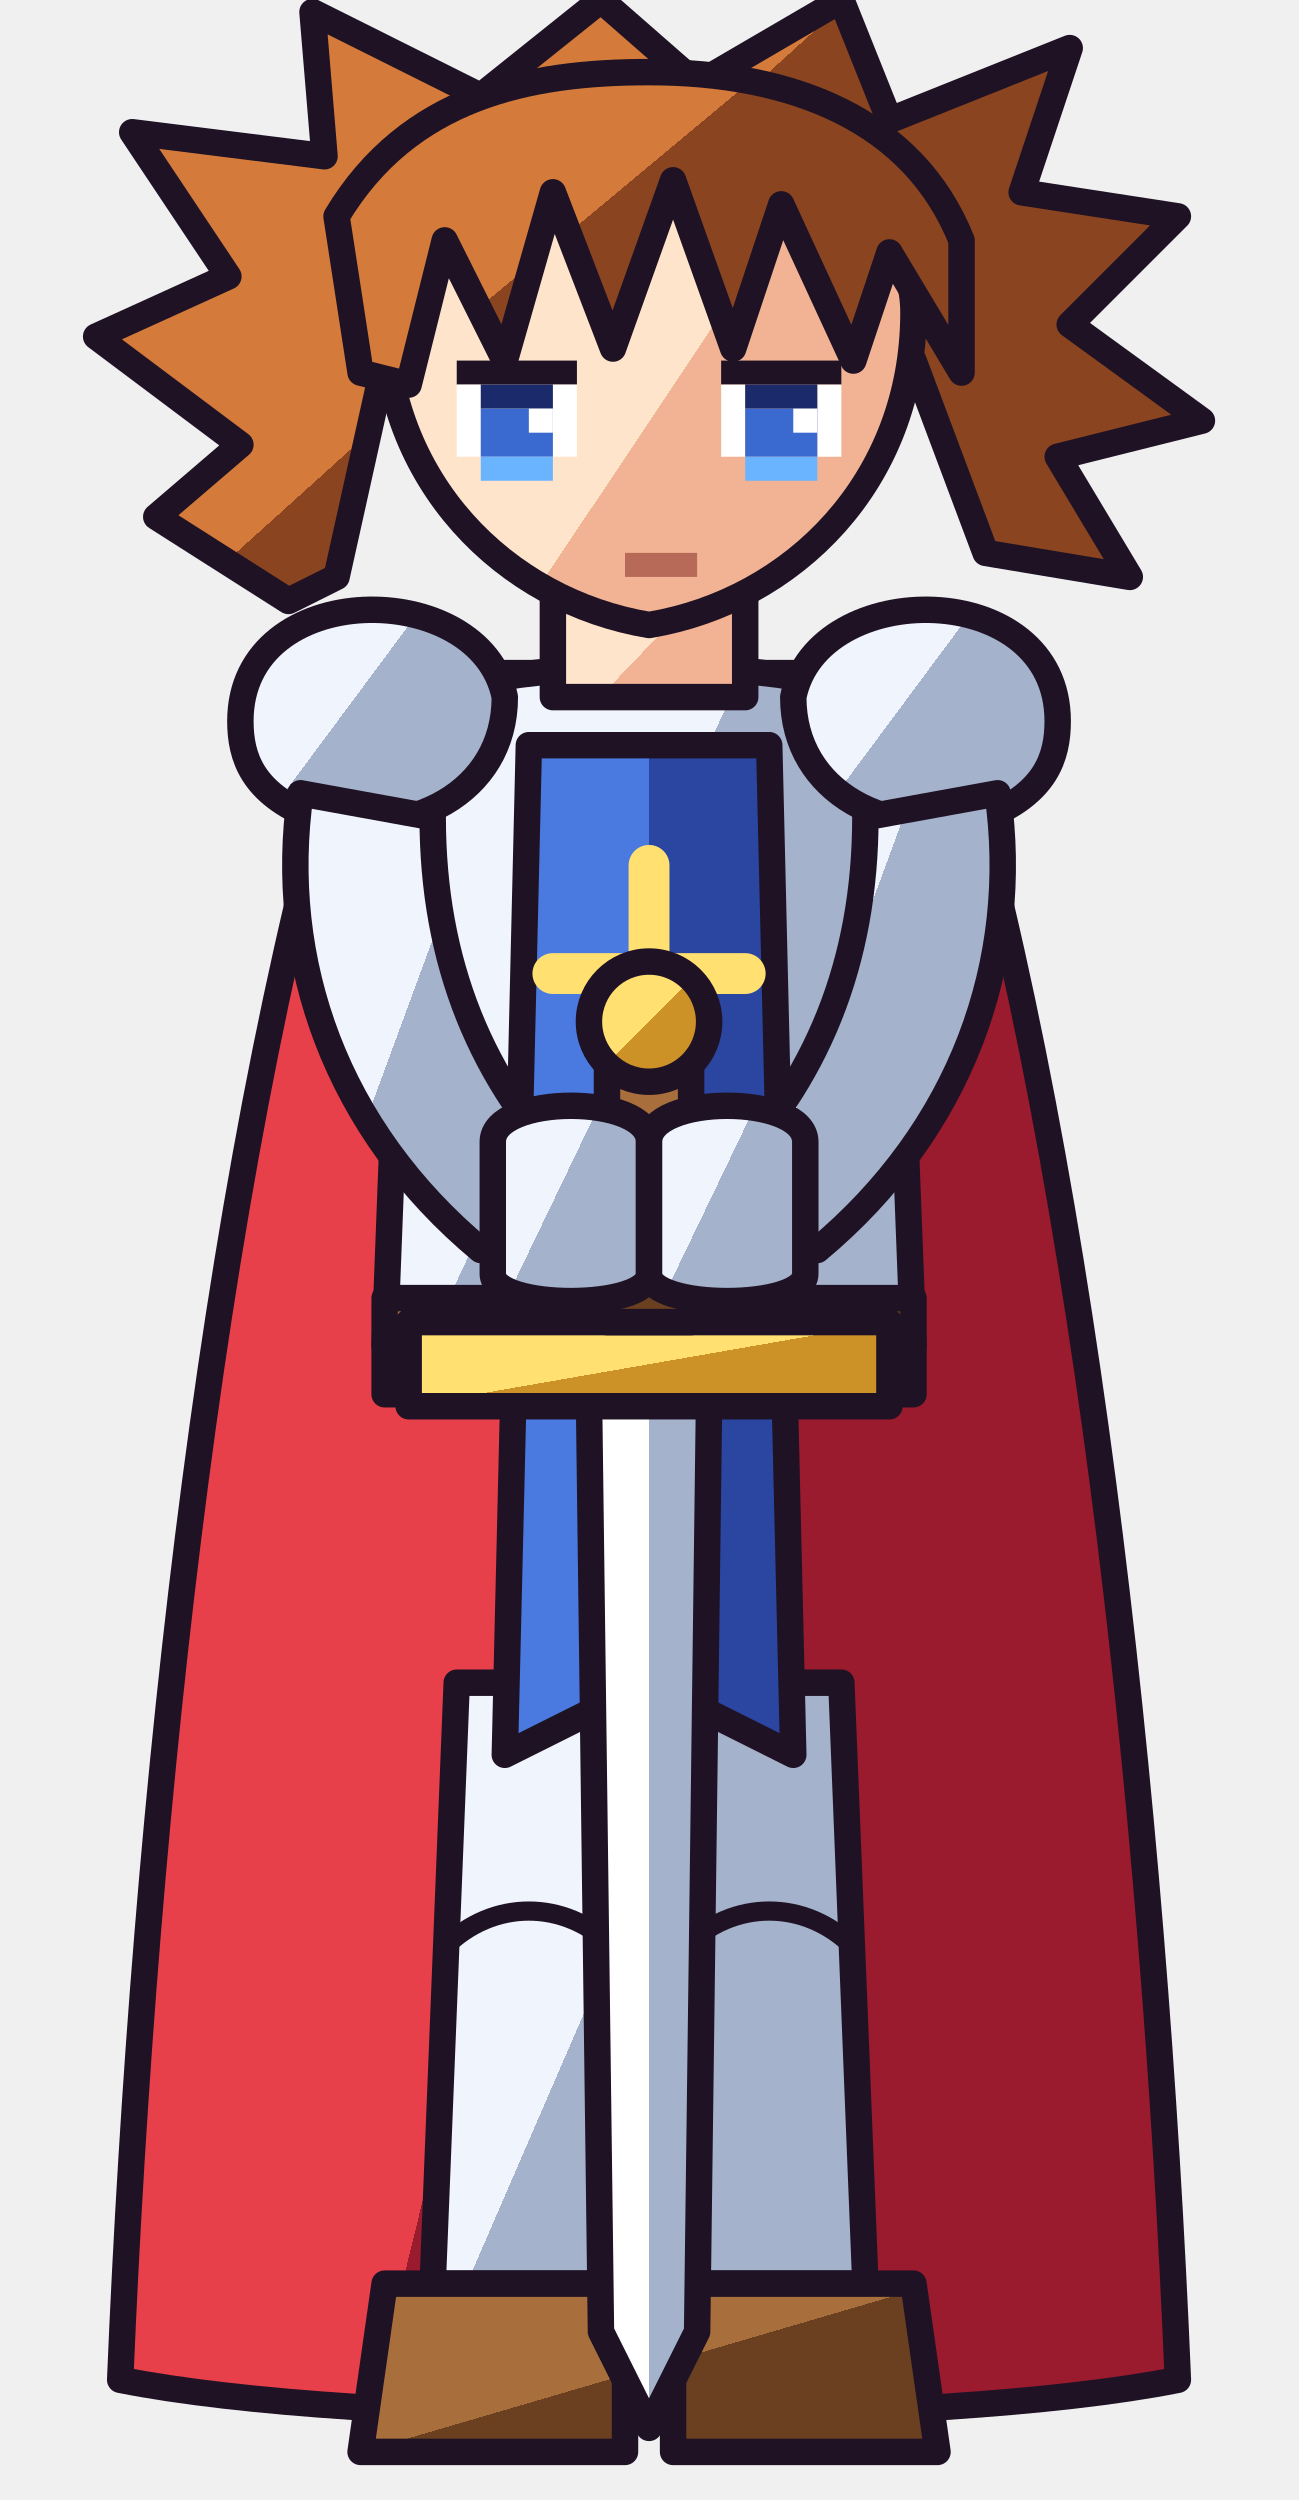
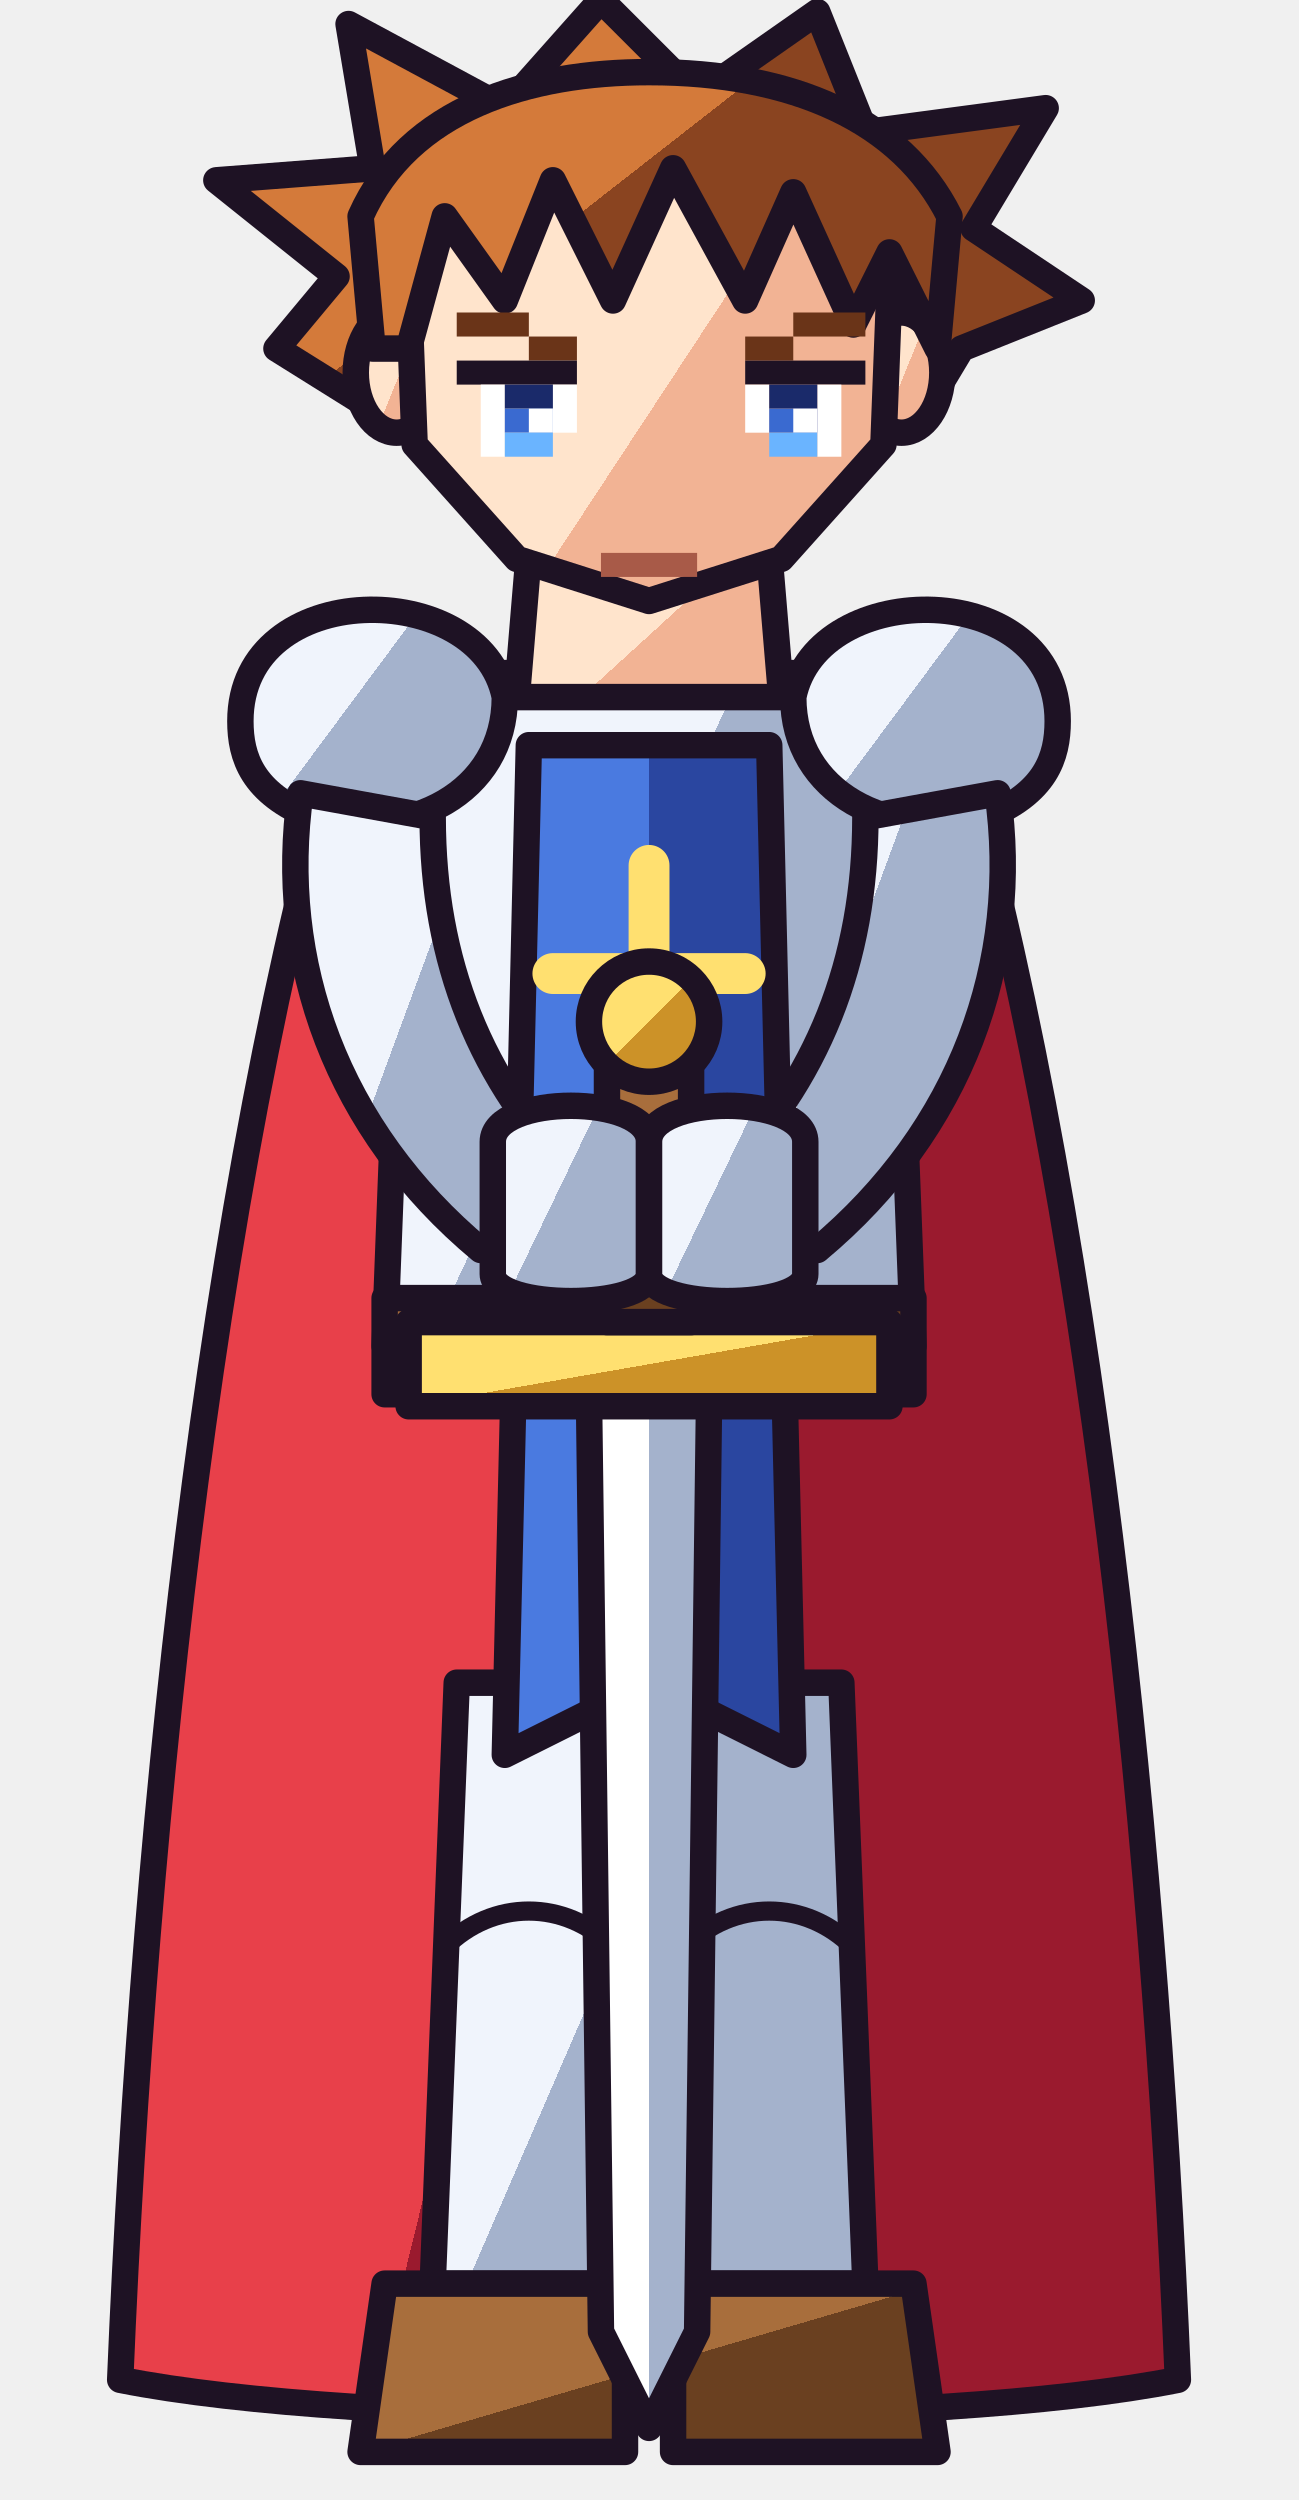
<svg xmlns="http://www.w3.org/2000/svg" viewBox="0 0 54 104">
  <defs>
    <linearGradient id="steel" x1="0" y1="0" x2="1" y2="0.6">
      <stop offset="0.5" stop-color="#f0f4fc" />
      <stop offset="0.5" stop-color="#a4b2cc" />
    </linearGradient>
    <linearGradient id="cape" x1="0" y1="0" x2="1" y2="0.4">
      <stop offset="0.55" stop-color="#e8404a" />
      <stop offset="0.55" stop-color="#9a1a2e" />
    </linearGradient>
    <linearGradient id="skin" x1="0" y1="0" x2="1" y2="0.6">
      <stop offset="0.62" stop-color="#ffe4cc" />
      <stop offset="0.62" stop-color="#f2b394" />
    </linearGradient>
    <linearGradient id="hair" x1="0" y1="0" x2="1" y2="0.6">
      <stop offset="0.5" stop-color="#d47a3a" />
      <stop offset="0.5" stop-color="#8a4420" />
    </linearGradient>
    <linearGradient id="gold" x1="0" y1="0" x2="1" y2="1">
      <stop offset="0.5" stop-color="#ffe070" />
      <stop offset="0.5" stop-color="#cc9228" />
    </linearGradient>
    <linearGradient id="tabard" x1="0" y1="0" x2="1" y2="0">
      <stop offset="0.5" stop-color="#4a7ae0" />
      <stop offset="0.5" stop-color="#2a46a0" />
    </linearGradient>
    <linearGradient id="leather" x1="0" y1="0" x2="1" y2="1">
      <stop offset="0.5" stop-color="#a86e3c" />
      <stop offset="0.5" stop-color="#6a4020" />
    </linearGradient>
    <linearGradient id="blade" x1="0" y1="0" x2="1" y2="0">
      <stop offset="0.5" stop-color="#ffffff" />
      <stop offset="0.5" stop-color="#a4b2cc" />
    </linearGradient>
  </defs>
  <g transform="scale(0.5)">
    <g stroke="#1e1224" stroke-width="2.2" stroke-linejoin="round" stroke-linecap="round">
      <path d="M30 56 C18 94 12 150 10 198 C30 202 78 202 98 198 C96 150 90 94 78 56 Z" fill="url(#cape)" />
      <path d="M38 140 L36 190 L50 190 L52 140 Z M56 140 L58 190 L72 190 L70 140 Z" fill="url(#steel)" />
      <path d="M37 162 C41 158 47 158 51 162 M57 162 C61 158 67 158 71 162" fill="none" stroke-width="1.6" />
      <path d="M32 190 L52 190 L52 204 L30 204 Z M56 190 L76 190 L78 204 L56 204 Z" fill="url(#leather)" />
      <path d="M34 60 C34 54 74 54 74 60 L76 112 L32 112 Z" fill="url(#steel)" />
      <path d="M44 62 L64 62 L66 146 L54 140 L42 146 Z" fill="url(#tabard)" />
      <path d="M54 72 L54 94 M46 81 L62 81" stroke="#ffe070" stroke-width="3.4" />
      <path d="M32 108 L76 108 L76 116 L32 116 Z" fill="url(#leather)" />
      <path d="M20 60 C20 48 40 48 42 58 C42 66 34 70 26 68 C21 66 20 63 20 60 Z" fill="url(#steel)" />
      <path d="M88 60 C88 48 68 48 66 58 C66 66 74 70 82 68 C87 66 88 63 88 60 Z" fill="url(#steel)" />
      <path d="M25 66 C23 80 28 94 40 104 L48 98 C40 90 36 80 36 68 Z" fill="url(#steel)" />
      <path d="M83 66 C85 80 80 94 68 104 L60 98 C68 90 72 80 72 68 Z" fill="url(#steel)" />
      <path d="M49 116 L59 116 L58 194 L54 202 L50 194 Z" fill="url(#blade)" />
      <path d="M34 110 L74 110 L74 117 L34 117 Z" fill="url(#gold)" />
      <path d="M50.5 88 L57.5 88 L57.5 110 L50.5 110 Z" fill="url(#leather)" />
      <circle cx="54" cy="85" r="5" fill="url(#gold)" />
      <path d="M41 95 C41 91 54 91 54 95 L54 106 C54 109 41 109 41 106 Z" fill="url(#steel)" />
      <path d="M67 95 C67 91 54 91 54 95 L54 106 C54 109 67 109 67 106 Z" fill="url(#steel)" />
-       <path d="M24 50 L13 43 L20 37 L8 28 L19 23 L11 11 L27 13 L26 1 L40 8 L50 0 L58 7 L70 0 L74 10 L89 4 L85 16 L98 18 L89 27 L100 35 L88 38 L94 48 L82 46 L76 30 L32 30 L28 48 Z" fill="url(#hair)" />
-       <path d="M46 48 L62 48 L62 58 L46 58 Z" fill="url(#skin)" />
-       <path d="M32 26 C32 8 76 8 76 26 C76 40 66 50 54 52 C42 50 32 40 32 26 Z" fill="url(#skin)" />
-       <path d="M30 31 L28 18 C34 8 44 6 54 6 C66 6 76 10 80 20 L80 31 L74 21 L71 30 L65 17 L61 29 L56 15 L51 29 L46 16 L42 30 L37 20 L34 32 Z" fill="url(#hair)" />
+       <path d="M31 34 L23 29 L28 23 L18 15 L31 14 L29 2 L42 9 L50 0 L58 8 L68 1 L72 11 L87 9 L81 19 L90 25 L80 29 L77 34 L76 26 L32 26 Z" fill="url(#hair)" />
+       <path d="M44 46 L64 46 L65 58 L43 58 Z" fill="url(#skin)" />
+       <ellipse cx="33" cy="31" rx="3.4" ry="5" fill="url(#skin)" />
+       <ellipse cx="75" cy="31" rx="3.4" ry="5" fill="url(#skin)" />
+       <path d="M34 24 C34 10 74 10 74 24 L73.5 37 L65 46.5 L54 50 L43 46.5 L34.5 37 Z" fill="url(#skin)" />
+       <path d="M31 29 L30 18 C34 9 44 6 54 6 C66 6 75 10 79 18 L78 29 L74 21 L71 27 L66 16 L62 25 L56 14 L51 25 L46 15 L42 25 L37 18 L34 29 Z" fill="url(#hair)" />
    </g>
  </g>
  <g>
+     <rect x="19" y="13" width="3" height="1" fill="#6a3418" />
+     <rect x="22" y="14" width="2" height="1" fill="#6a3418" />
+     <rect x="33" y="13" width="3" height="1" fill="#6a3418" />
+     <rect x="31" y="14" width="2" height="1" fill="#6a3418" />
    <rect x="19" y="15" width="5" height="1" fill="#1e1224" />
-     <rect x="30" y="15" width="5" height="1" fill="#1e1224" />
-     <rect x="19" y="16" width="1" height="3" fill="#ffffff" />
-     <rect x="23" y="16" width="1" height="3" fill="#ffffff" />
-     <rect x="30" y="16" width="1" height="3" fill="#ffffff" />
+     <rect x="31" y="15" width="5" height="1" fill="#1e1224" />
+     <rect x="20" y="16" width="1" height="3" fill="#ffffff" />
+     <rect x="23" y="16" width="1" height="2" fill="#ffffff" />
+     <rect x="31" y="16" width="1" height="2" fill="#ffffff" />
    <rect x="34" y="16" width="1" height="3" fill="#ffffff" />
-     <rect x="20" y="16" width="3" height="1" fill="#1a2a6a" />
-     <rect x="31" y="16" width="3" height="1" fill="#1a2a6a" />
-     <rect x="20" y="17" width="3" height="2" fill="#3a6ad0" />
-     <rect x="31" y="17" width="3" height="2" fill="#3a6ad0" />
+     <rect x="21" y="16" width="2" height="1" fill="#1a2a6a" />
+     <rect x="32" y="16" width="2" height="1" fill="#1a2a6a" />
+     <rect x="21" y="17" width="2" height="1" fill="#3a6ad0" />
+     <rect x="32" y="17" width="2" height="1" fill="#3a6ad0" />
    <rect x="22" y="17" width="1" height="1" fill="#ffffff" />
    <rect x="33" y="17" width="1" height="1" fill="#ffffff" />
-     <rect x="20" y="19" width="3" height="1" fill="#6ab4ff" />
-     <rect x="31" y="19" width="3" height="1" fill="#6ab4ff" />
-     <rect x="27" y="21" width="1" height="1" fill="#f2b394" />
-     <rect x="26" y="23" width="3" height="1" fill="#b86a58" />
+     <rect x="21" y="18" width="2" height="1" fill="#6ab4ff" />
+     <rect x="32" y="18" width="2" height="1" fill="#6ab4ff" />
+     <rect x="27" y="20" width="1" height="2" fill="#f2b394" />
+     <rect x="25" y="23" width="4" height="1" fill="#a85a48" />
  </g>
</svg>
